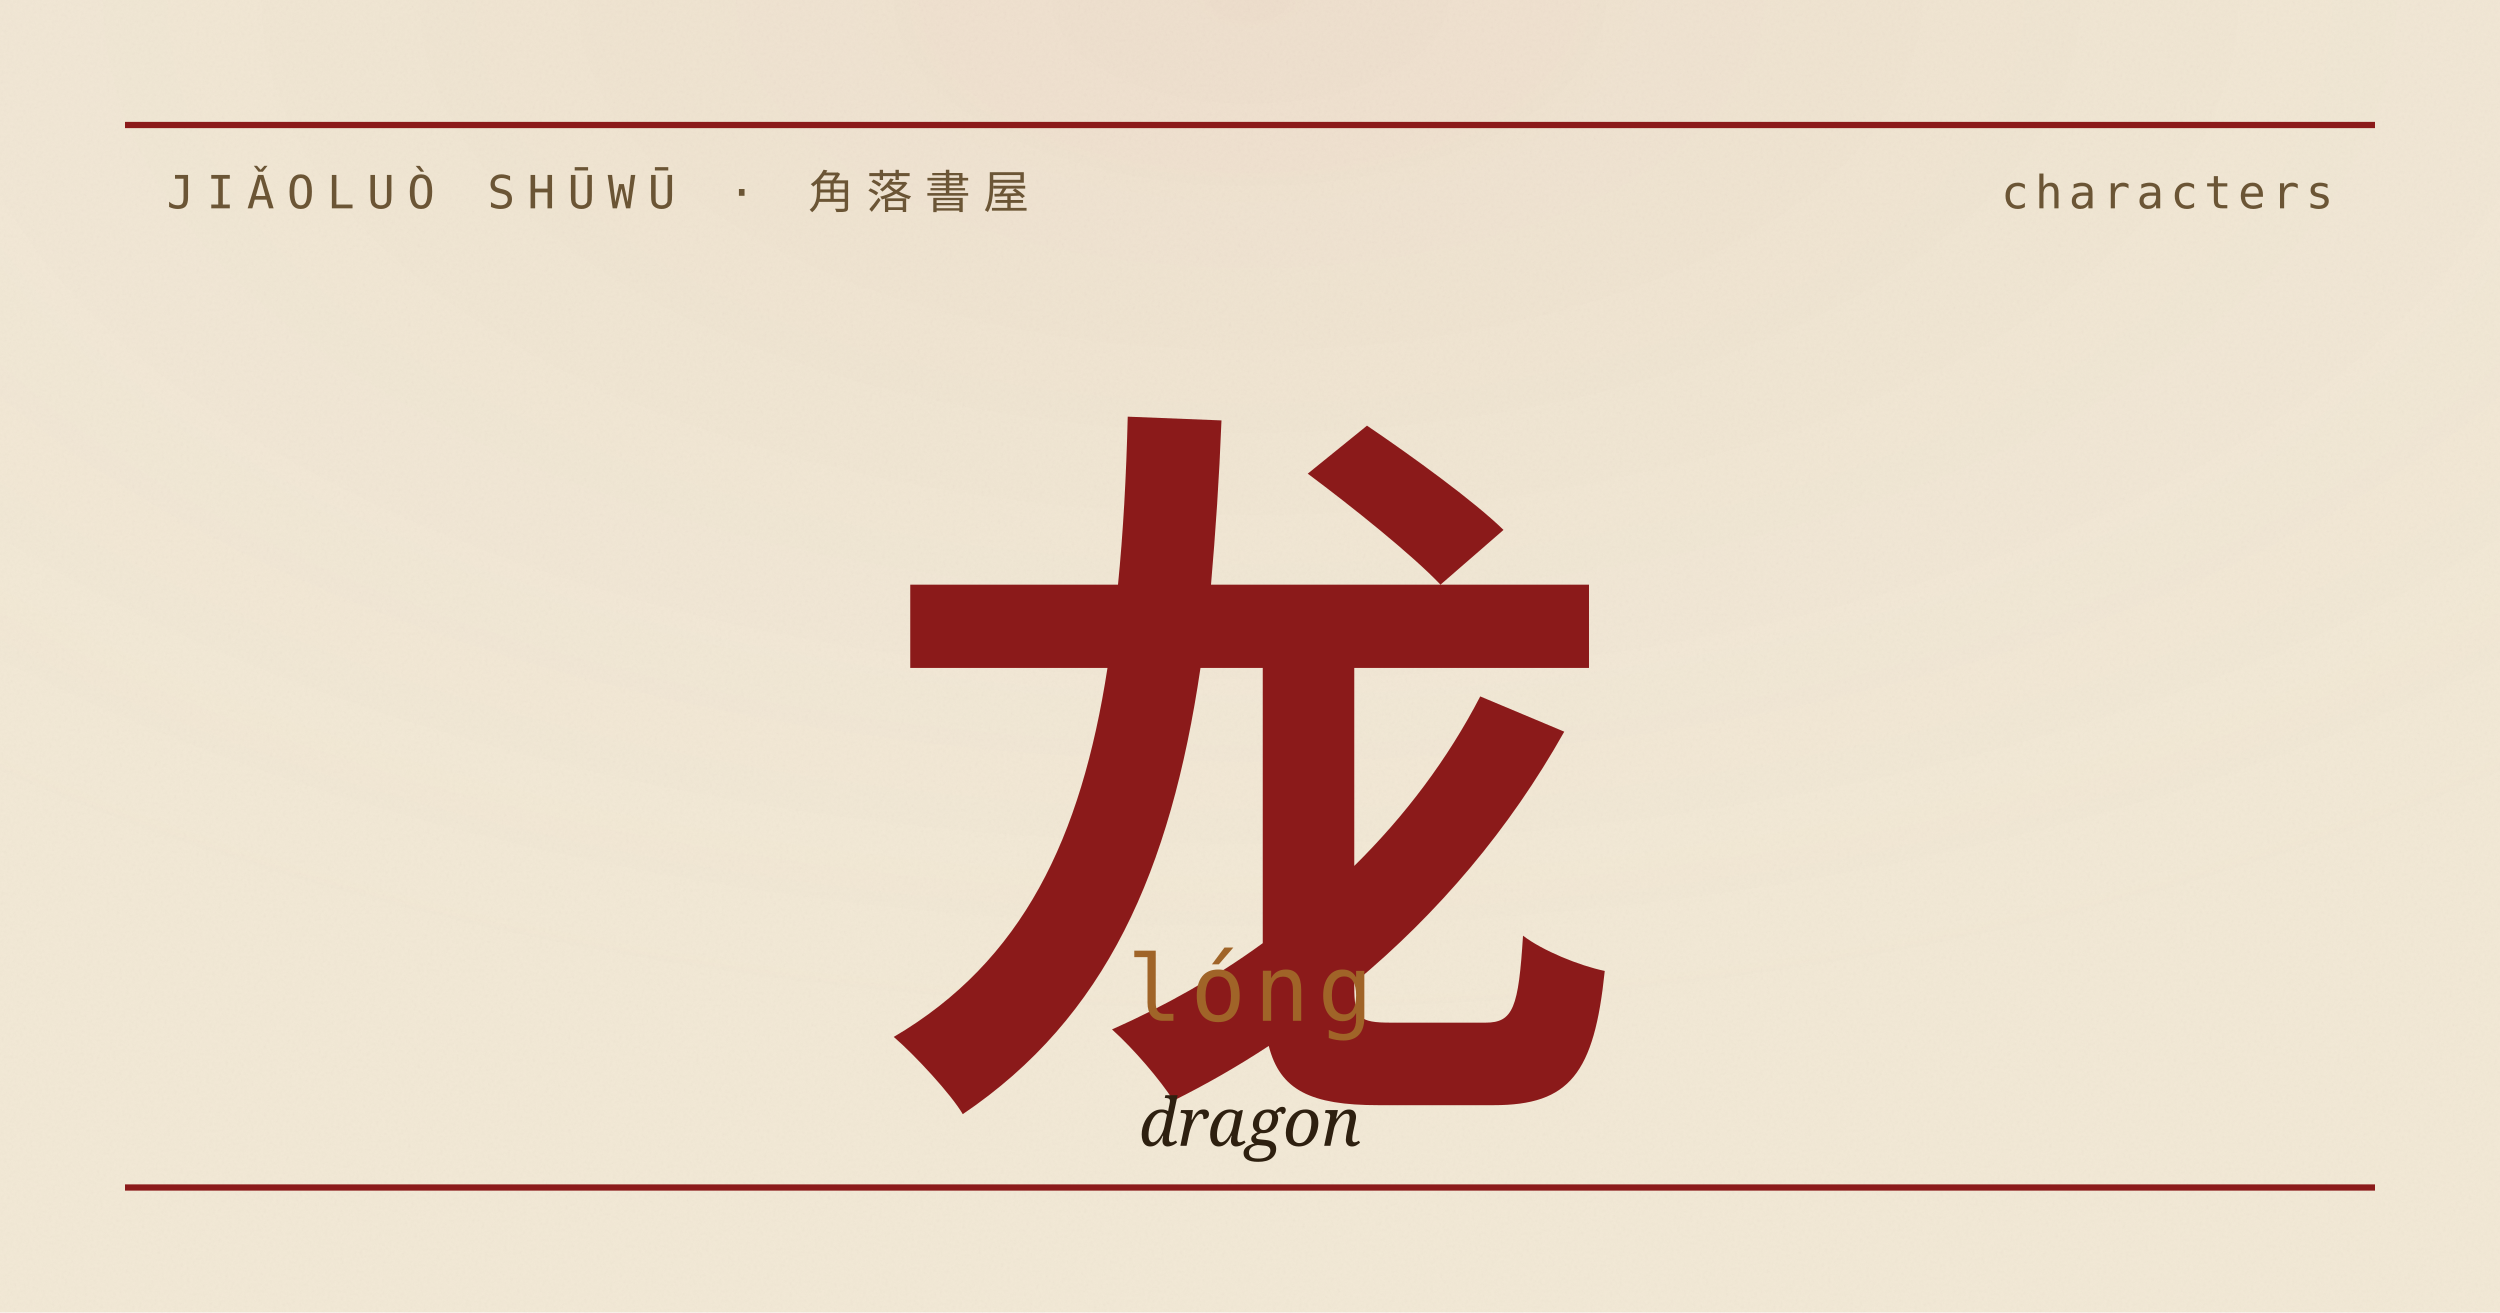
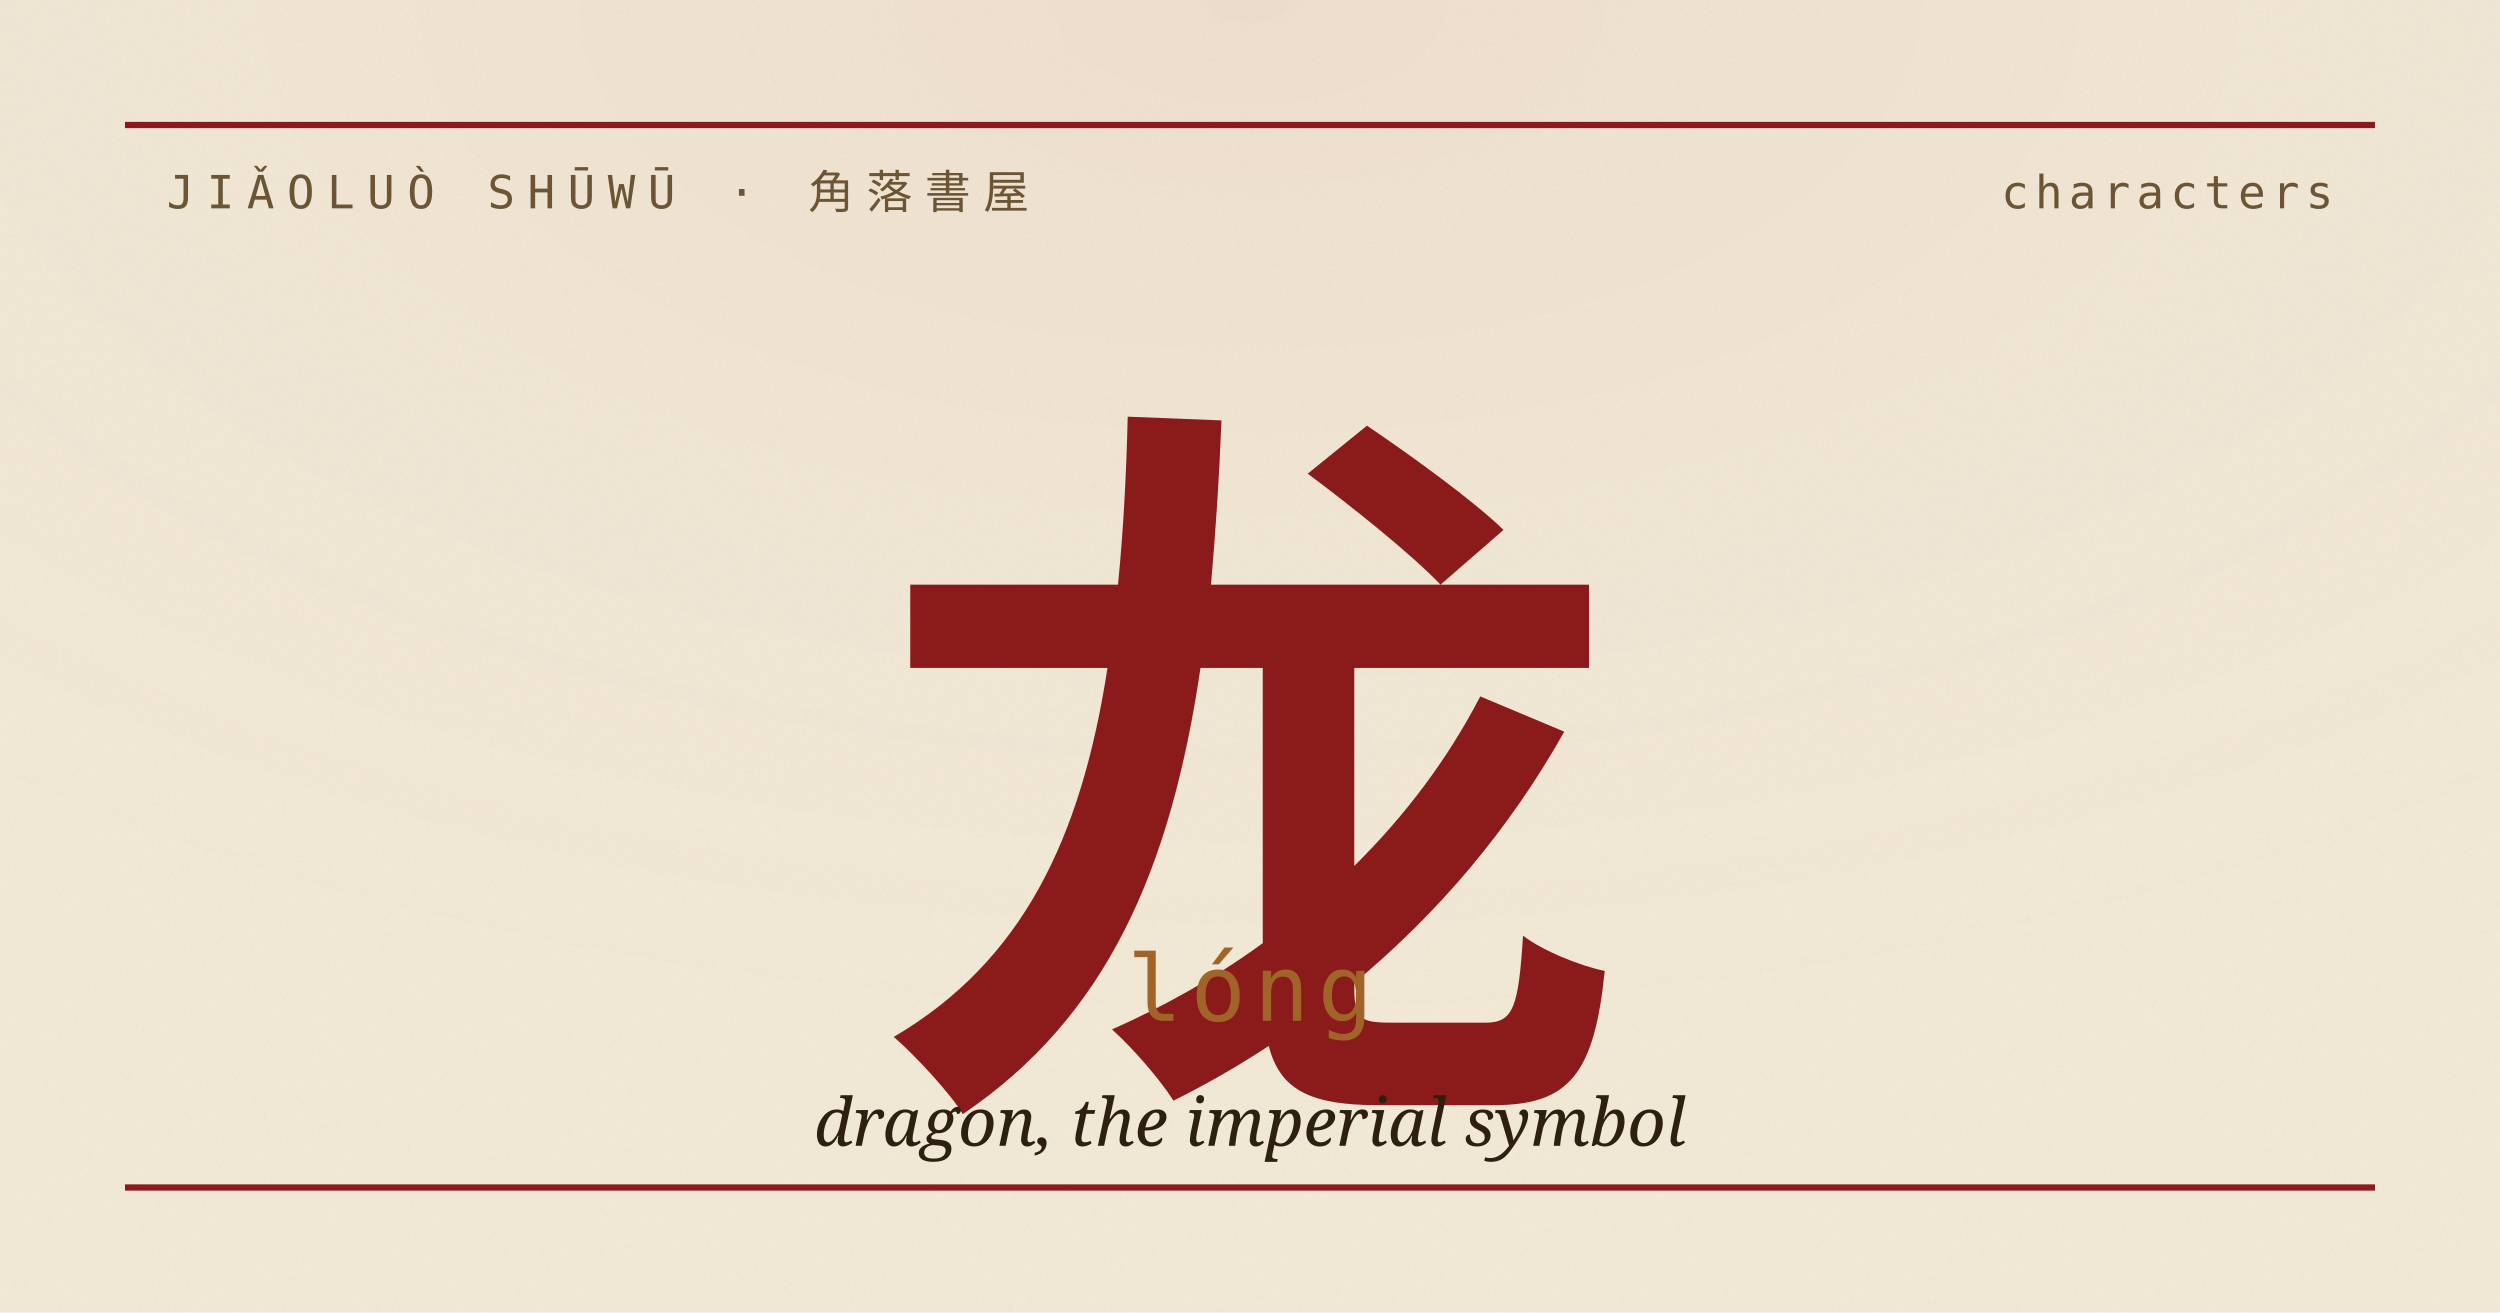
<svg xmlns="http://www.w3.org/2000/svg" viewBox="0 0 1200 630" width="1200" height="630">
  <defs>
    <filter id="paper">
      <feTurbulence type="fractalNoise" baseFrequency="0.65" numOctaves="5" stitchTiles="stitch" />
      <feColorMatrix type="saturate" values="0" />
    </filter>
    <radialGradient id="vignette" cx="50%" cy="0%" r="80%">
      <stop offset="0%" stop-color="#8b1a1a" stop-opacity="0.05" />
      <stop offset="100%" stop-color="#f2e8d5" stop-opacity="0" />
    </radialGradient>
  </defs>
  <rect width="1200" height="630" fill="#f2e8d5" />
  <rect width="1200" height="630" fill="url(#vignette)" />
  <rect width="1200" height="630" filter="url(#paper)" opacity="0.06" />
  <line x1="60" y1="60" x2="1140" y2="60" stroke="#8b1a1a" stroke-width="3" />
  <line x1="60" y1="570" x2="1140" y2="570" stroke="#8b1a1a" stroke-width="3" />
  <text x="80" y="100" font-family="Inconsolata, monospace" font-size="22" letter-spacing="6" fill="#6b5535" text-transform="uppercase">JIǍOLUÒ SHŪWŪ · 角落書屋</text>
  <text x="1120" y="100" font-family="Inconsolata, monospace" font-size="22" letter-spacing="3" fill="#6b5535" text-anchor="end">characters</text>
  <text x="600" y="380" font-family="Noto Serif SC, serif" font-size="360" font-weight="700" fill="#8b1a1a" text-anchor="middle" dominant-baseline="middle">龙</text>
  <text x="600" y="490" font-family="Inconsolata, monospace" font-size="44" letter-spacing="4" fill="#a06428" text-anchor="middle">lóng</text>
-   <text x="600" y="550" font-family="Cormorant Garamond, Georgia, serif" font-style="italic" font-size="32" fill="#2e2010" text-anchor="middle">dragon</text>
+   <text x="600" y="550" font-family="Cormorant Garamond, Georgia, serif" font-style="italic" font-size="32" fill="#2e2010" text-anchor="middle">dragon, the imperial symbol</text>
</svg>
